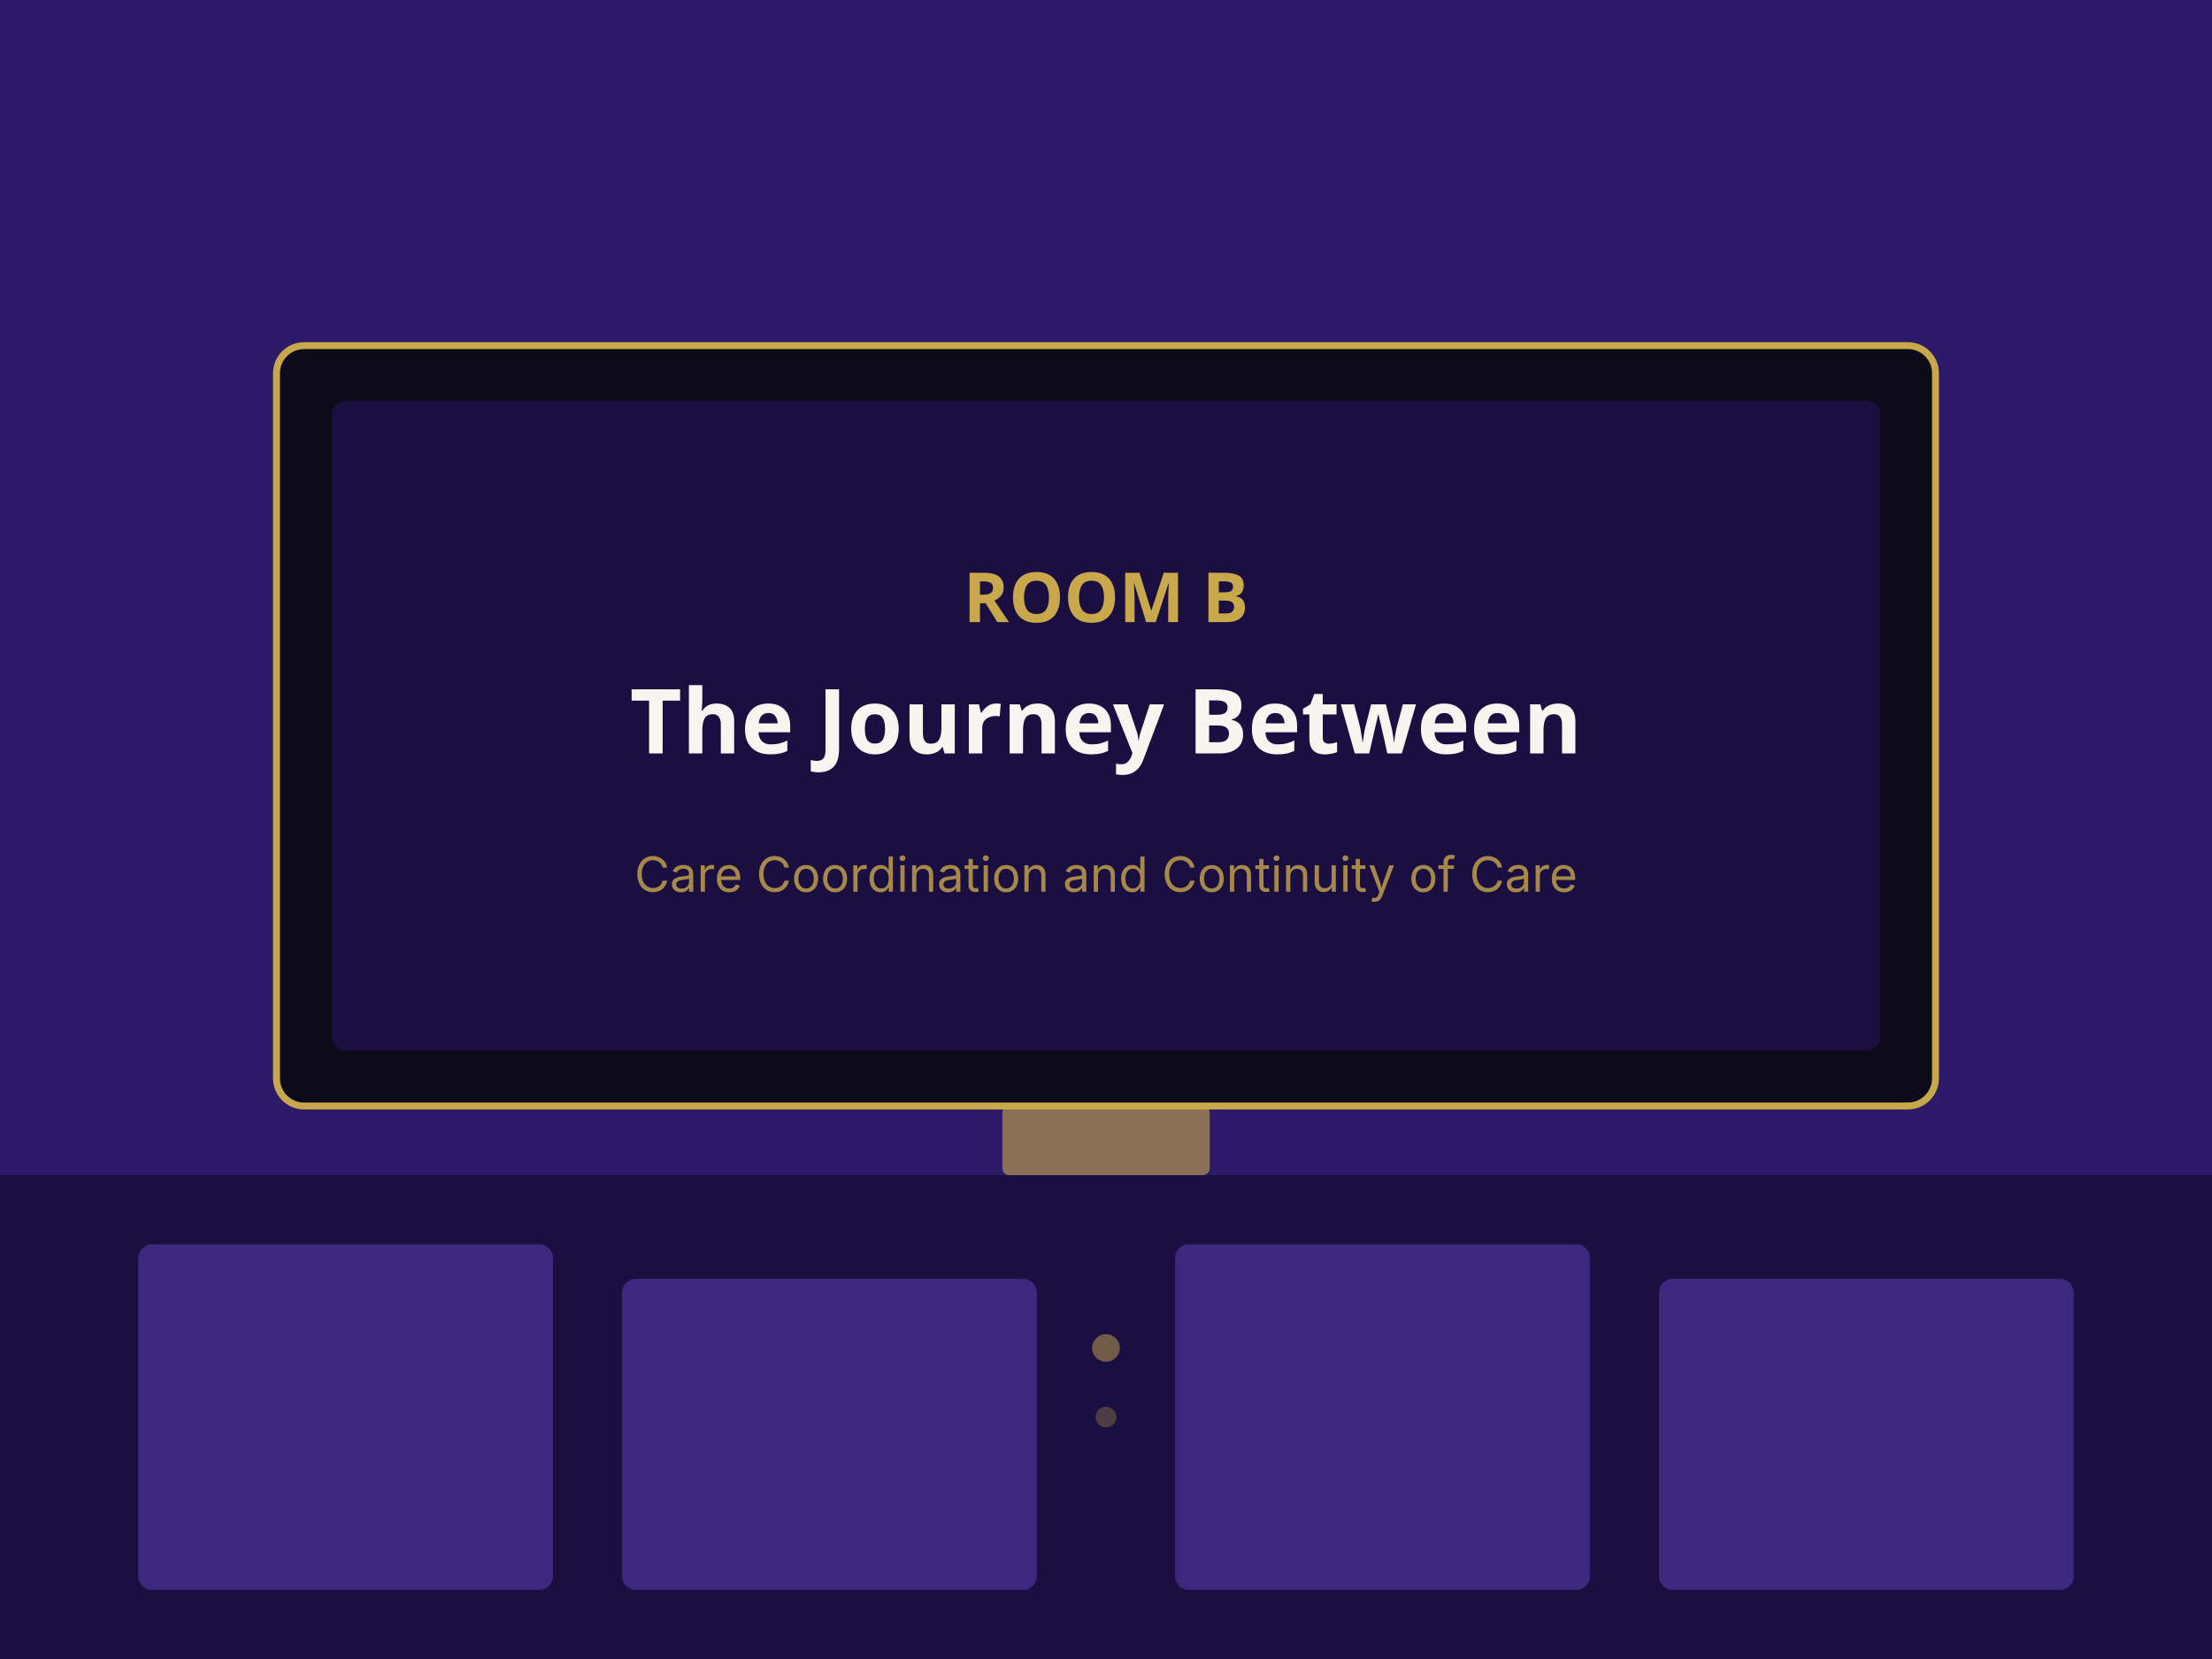
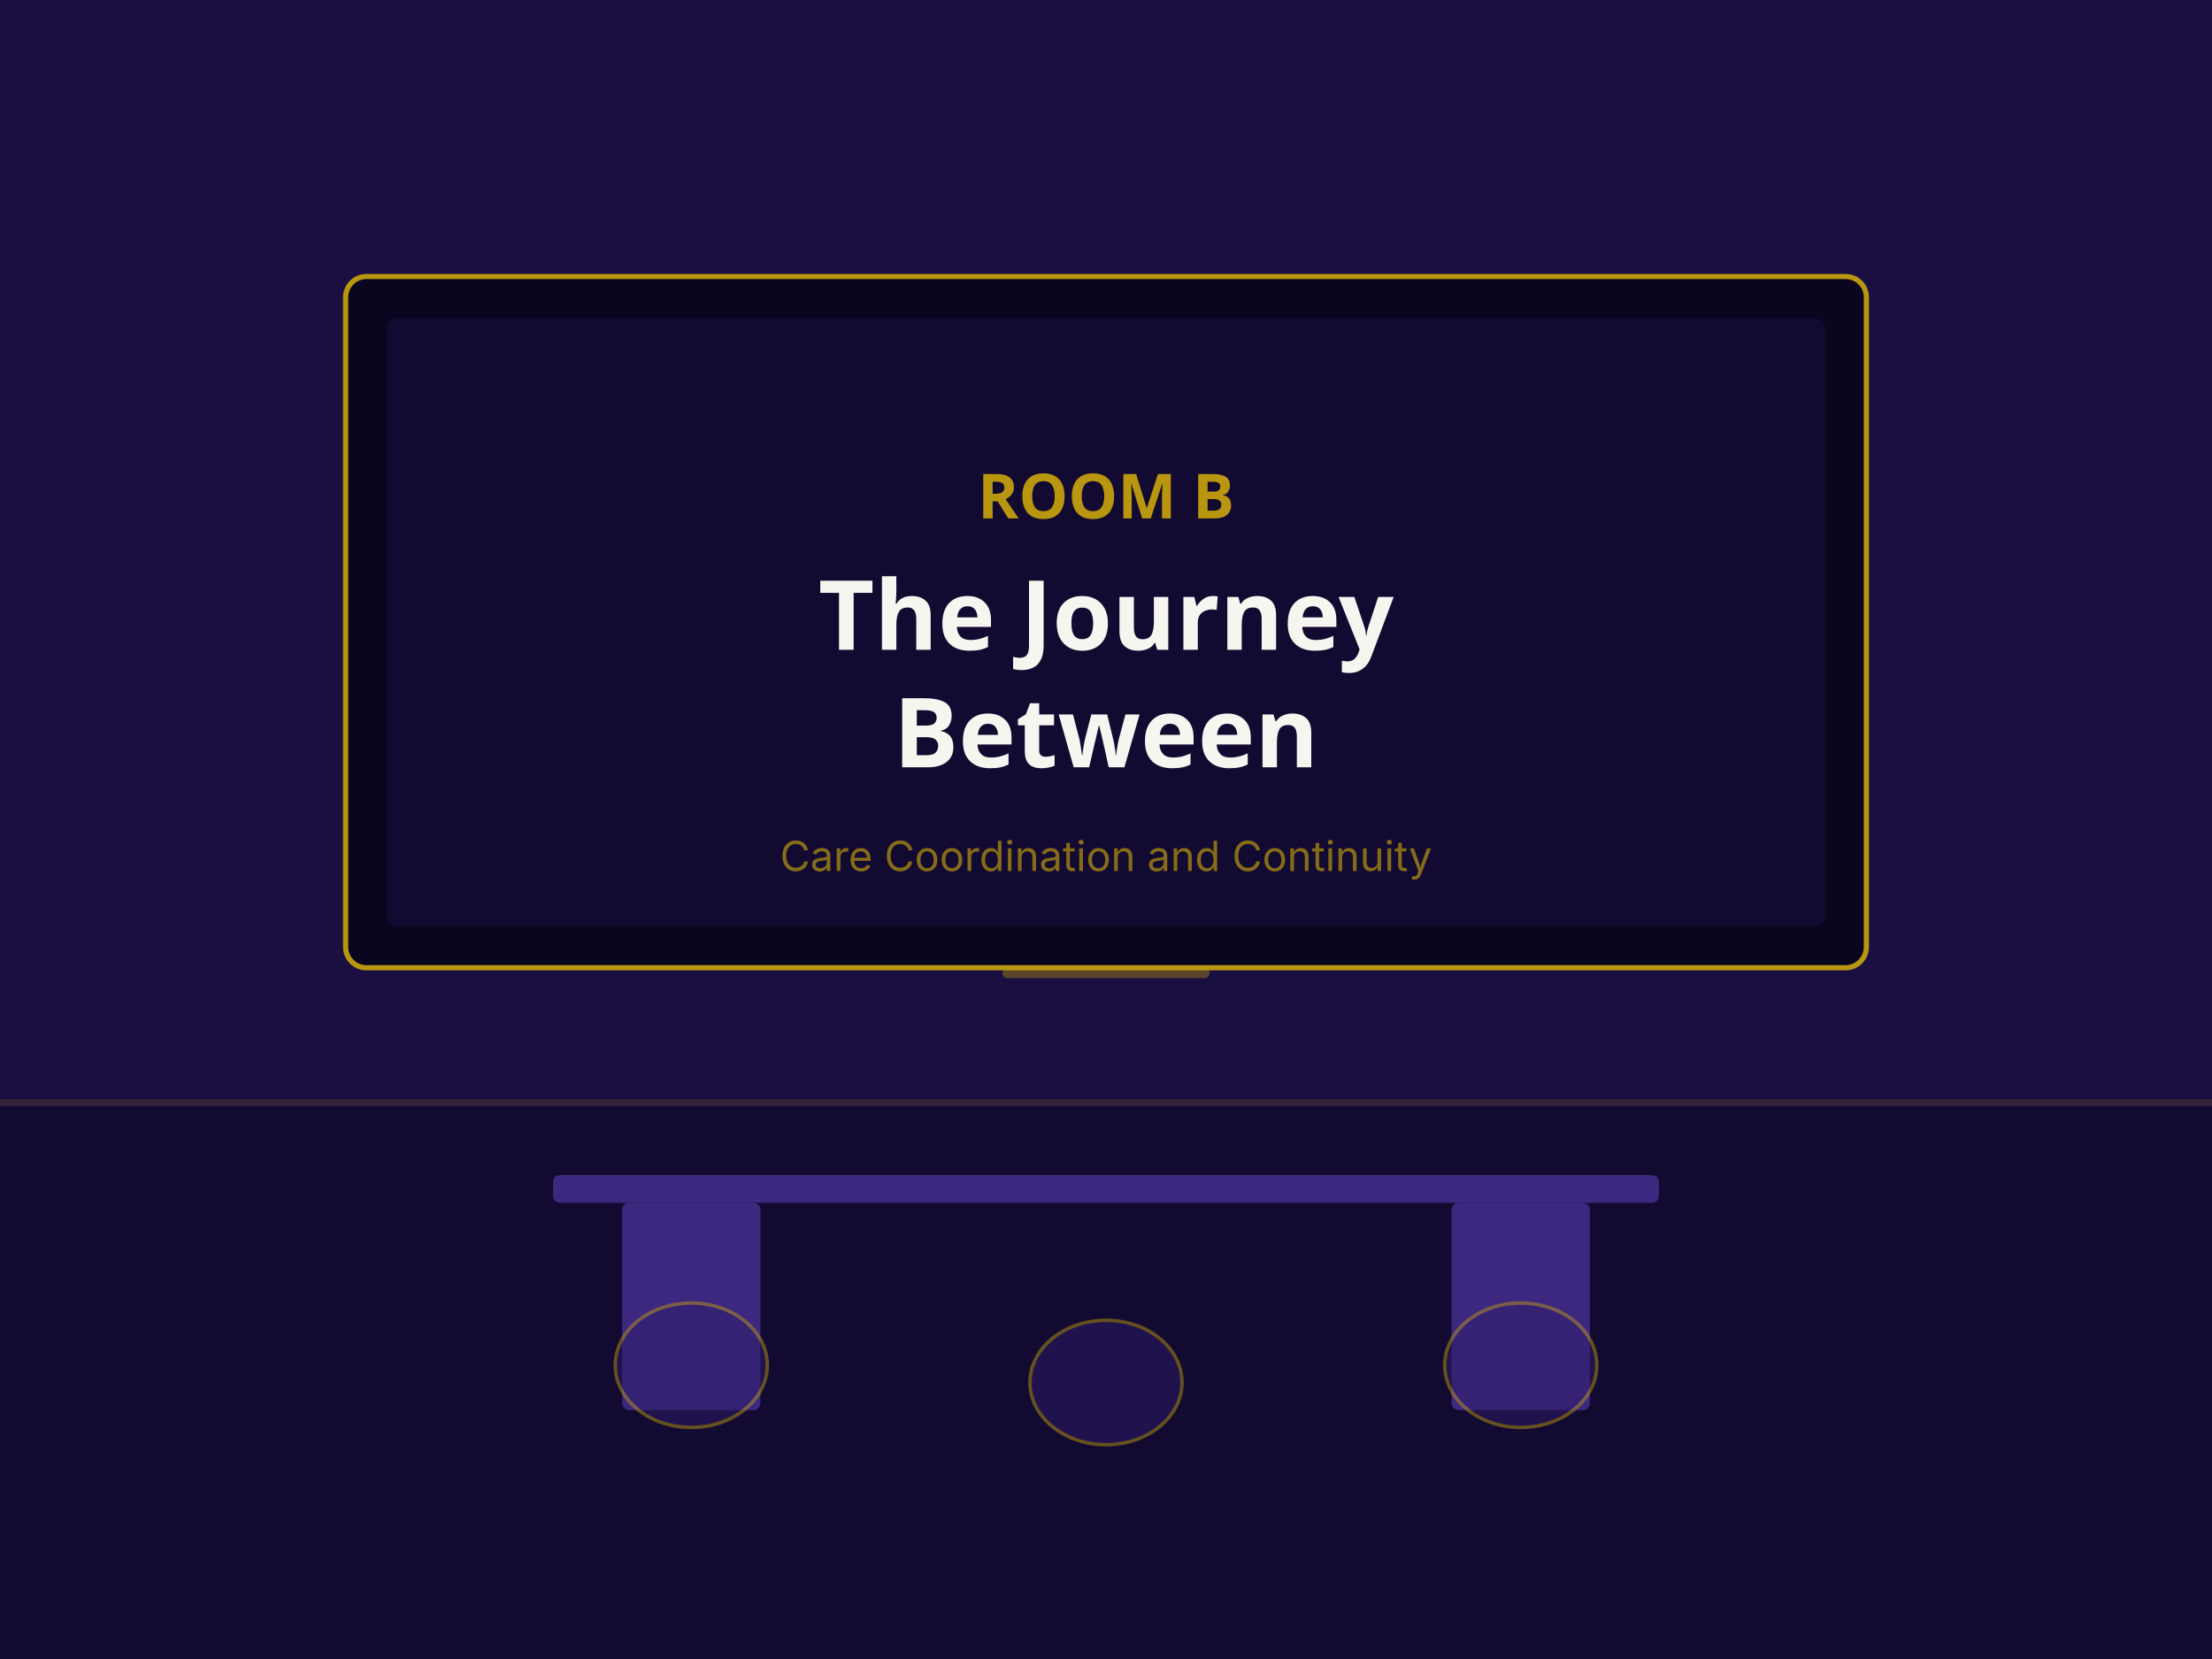
<svg xmlns="http://www.w3.org/2000/svg" viewBox="0 0 640 480" fill="none">
-   <rect width="640" height="480" fill="#2D1B69" />
-   <rect x="0" y="340" width="640" height="140" fill="#1a0f40" />
-   <rect x="40" y="360" width="120" height="100" rx="4" fill="#3D2880" />
-   <rect x="180" y="370" width="120" height="90" rx="4" fill="#3D2880" />
-   <rect x="340" y="360" width="120" height="100" rx="4" fill="#3D2880" />
-   <rect x="480" y="370" width="120" height="90" rx="4" fill="#3D2880" />
-   <rect x="80" y="100" width="480" height="220" rx="8" fill="#0d0a1a" stroke="#C9A84C" stroke-width="2" />
-   <rect x="96" y="116" width="448" height="188" rx="4" fill="#1a0f40" />
-   <text x="320" y="180" text-anchor="middle" font-family="Poppins,sans-serif" font-size="20" font-weight="700" fill="#C9A84C">ROOM B</text>
-   <text x="320" y="218" text-anchor="middle" font-family="Poppins,sans-serif" font-size="26" font-weight="700" fill="#F7F5F0">The Journey Between</text>
-   <text x="320" y="258" text-anchor="middle" font-family="Inter,sans-serif" font-size="14" fill="#C9A84C" opacity="0.8">Care Coordination and Continuity of Care</text>
-   <rect x="290" y="320" width="60" height="20" rx="2" fill="#C9A84C" opacity="0.6" />
-   <circle cx="320" cy="390" r="4" fill="#C9A84C" opacity="0.5" />
-   <circle cx="320" cy="410" r="3" fill="#C9A84C" opacity="0.3" />
+   <rect width="640" height="480" fill="#1a0f40" />
+   <rect x="0" y="320" width="640" height="160" fill="#120a30" />
+   <rect x="0" y="318" width="640" height="2" fill="#B8960F" opacity="0.15" />
+   <rect x="160" y="340" width="320" height="8" rx="2" fill="#3D2880" />
+   <rect x="180" y="348" width="40" height="60" rx="2" fill="#3D2880" />
+   <rect x="420" y="348" width="40" height="60" rx="2" fill="#3D2880" />
+   <ellipse cx="200" cy="395" rx="22" ry="18" fill="#2D1B69" stroke="#B8960F" stroke-width="1" opacity="0.5" />
+   <ellipse cx="320" cy="400" rx="22" ry="18" fill="#2D1B69" stroke="#B8960F" stroke-width="1" opacity="0.5" />
+   <ellipse cx="440" cy="395" rx="22" ry="18" fill="#2D1B69" stroke="#B8960F" stroke-width="1" opacity="0.5" />
+   <rect x="100" y="80" width="440" height="200" rx="6" fill="#0a0620" stroke="#B8960F" stroke-width="1.5" />
+   <rect x="112" y="92" width="416" height="176" rx="3" fill="#120a30" />
+   <text x="320" y="150" text-anchor="middle" font-family="Poppins,sans-serif" font-size="18" font-weight="700" fill="#B8960F">ROOM B</text>
+   <text x="320" y="188" text-anchor="middle" font-family="Poppins,sans-serif" font-size="28" font-weight="700" fill="#F7F5F0">The Journey</text>
+   <text x="320" y="222" text-anchor="middle" font-family="Poppins,sans-serif" font-size="28" font-weight="700" fill="#F7F5F0">Between</text>
+   <text x="320" y="252" text-anchor="middle" font-family="Inter,sans-serif" font-size="12" fill="#B8960F" opacity="0.7">Care Coordination and Continuity</text>
+   <rect x="290" y="280" width="60" height="3" rx="1.5" fill="#B8960F" opacity="0.4" />
</svg>
